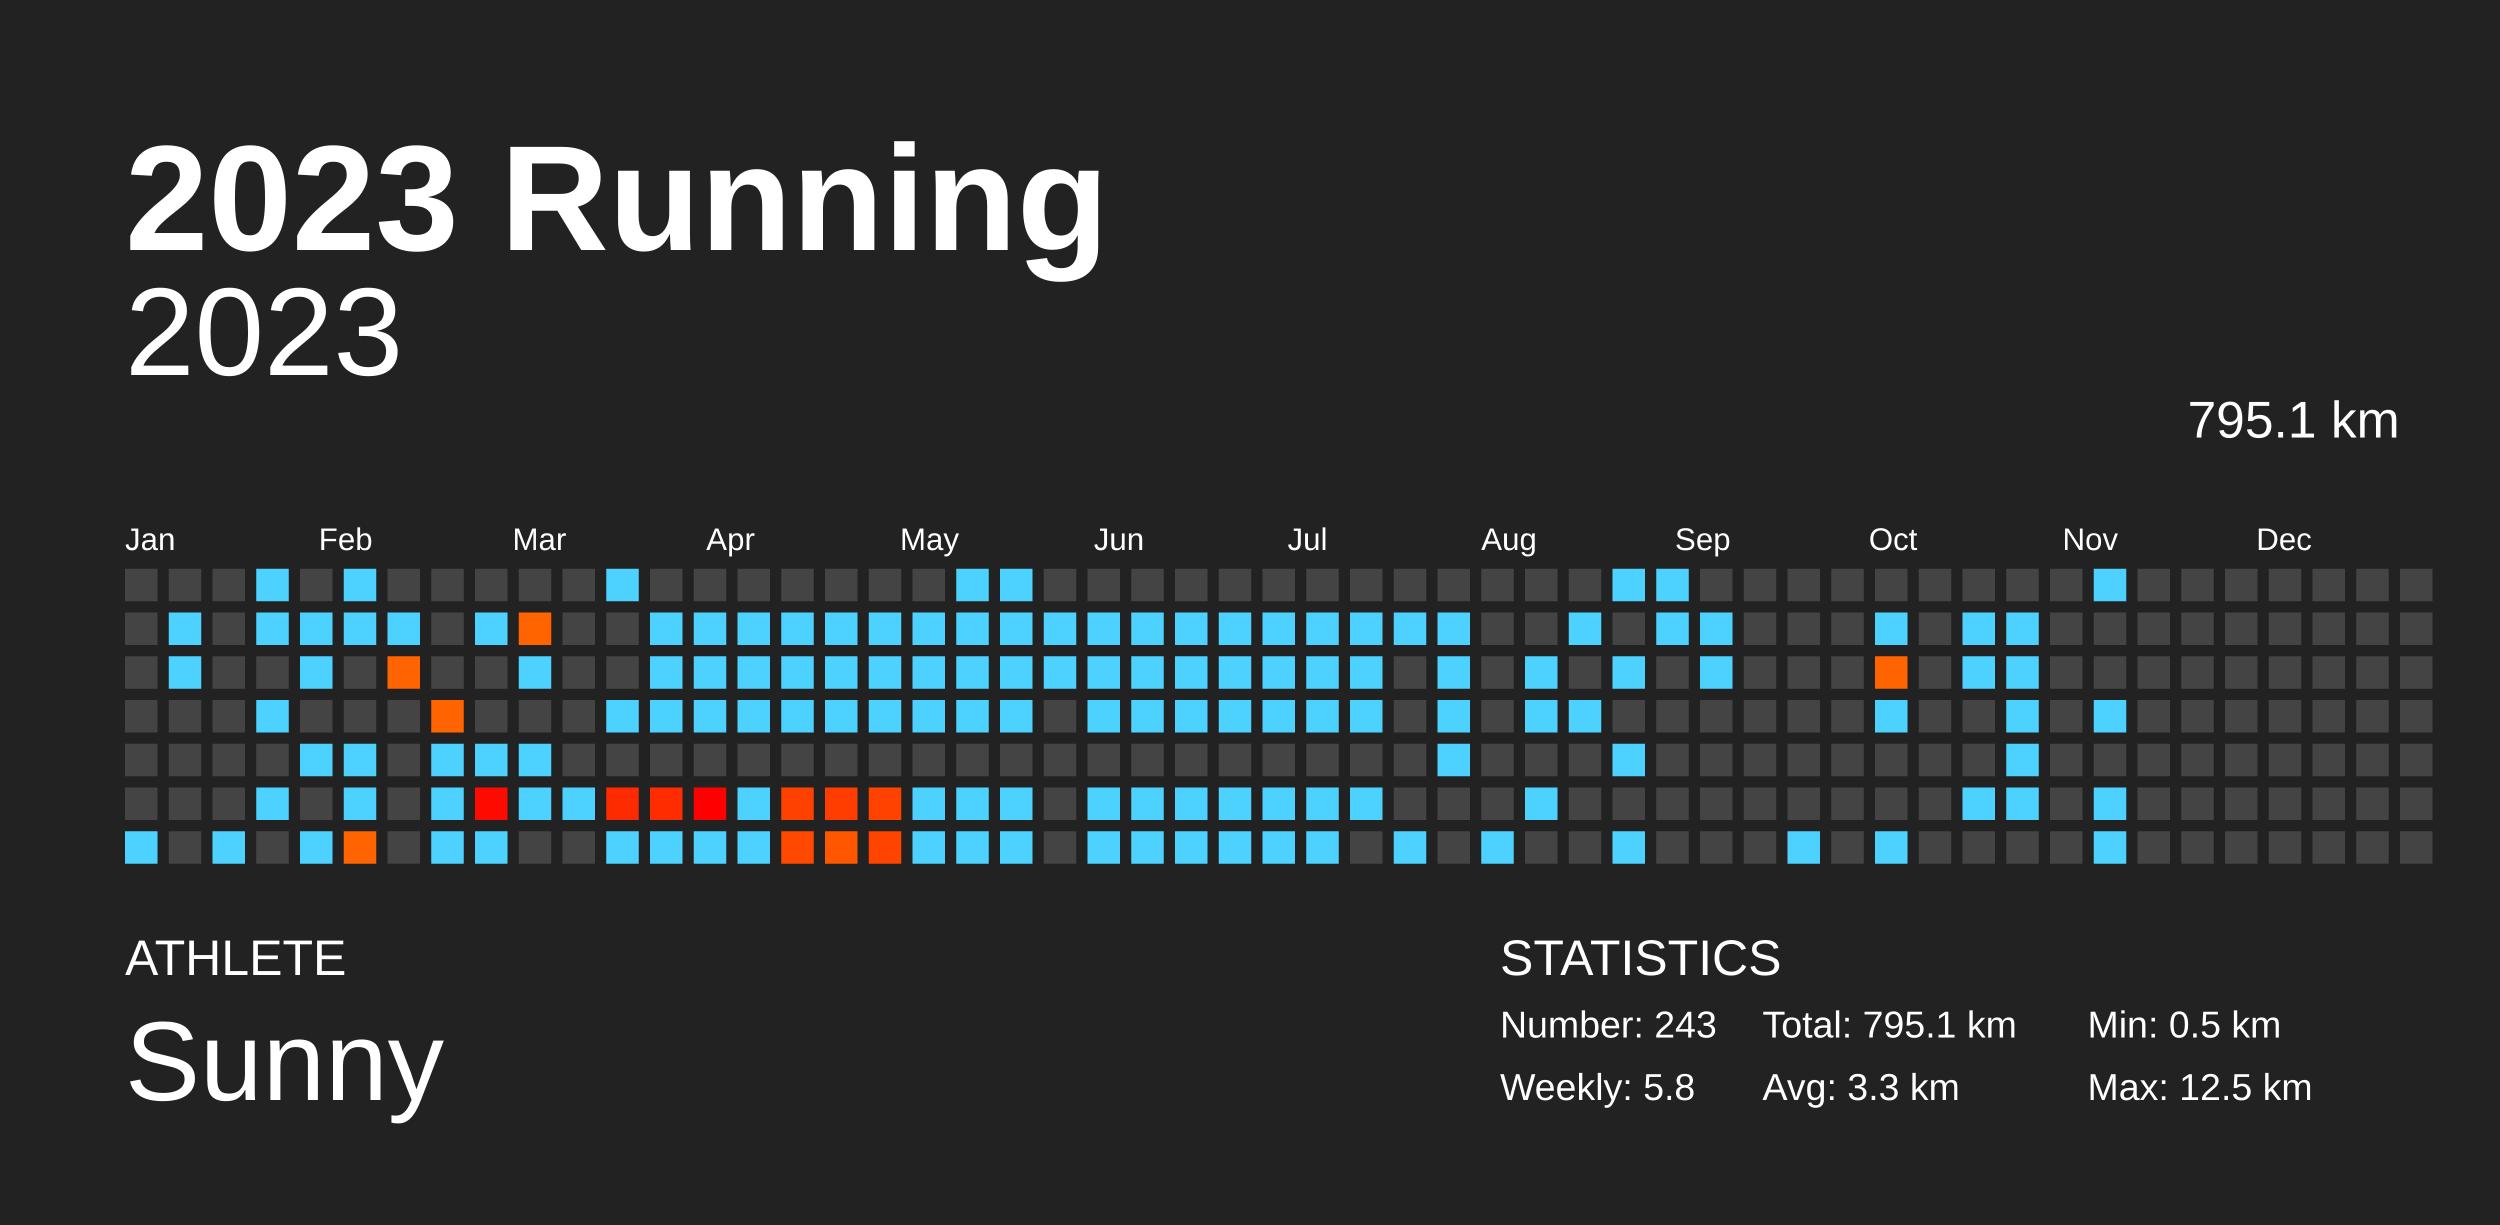
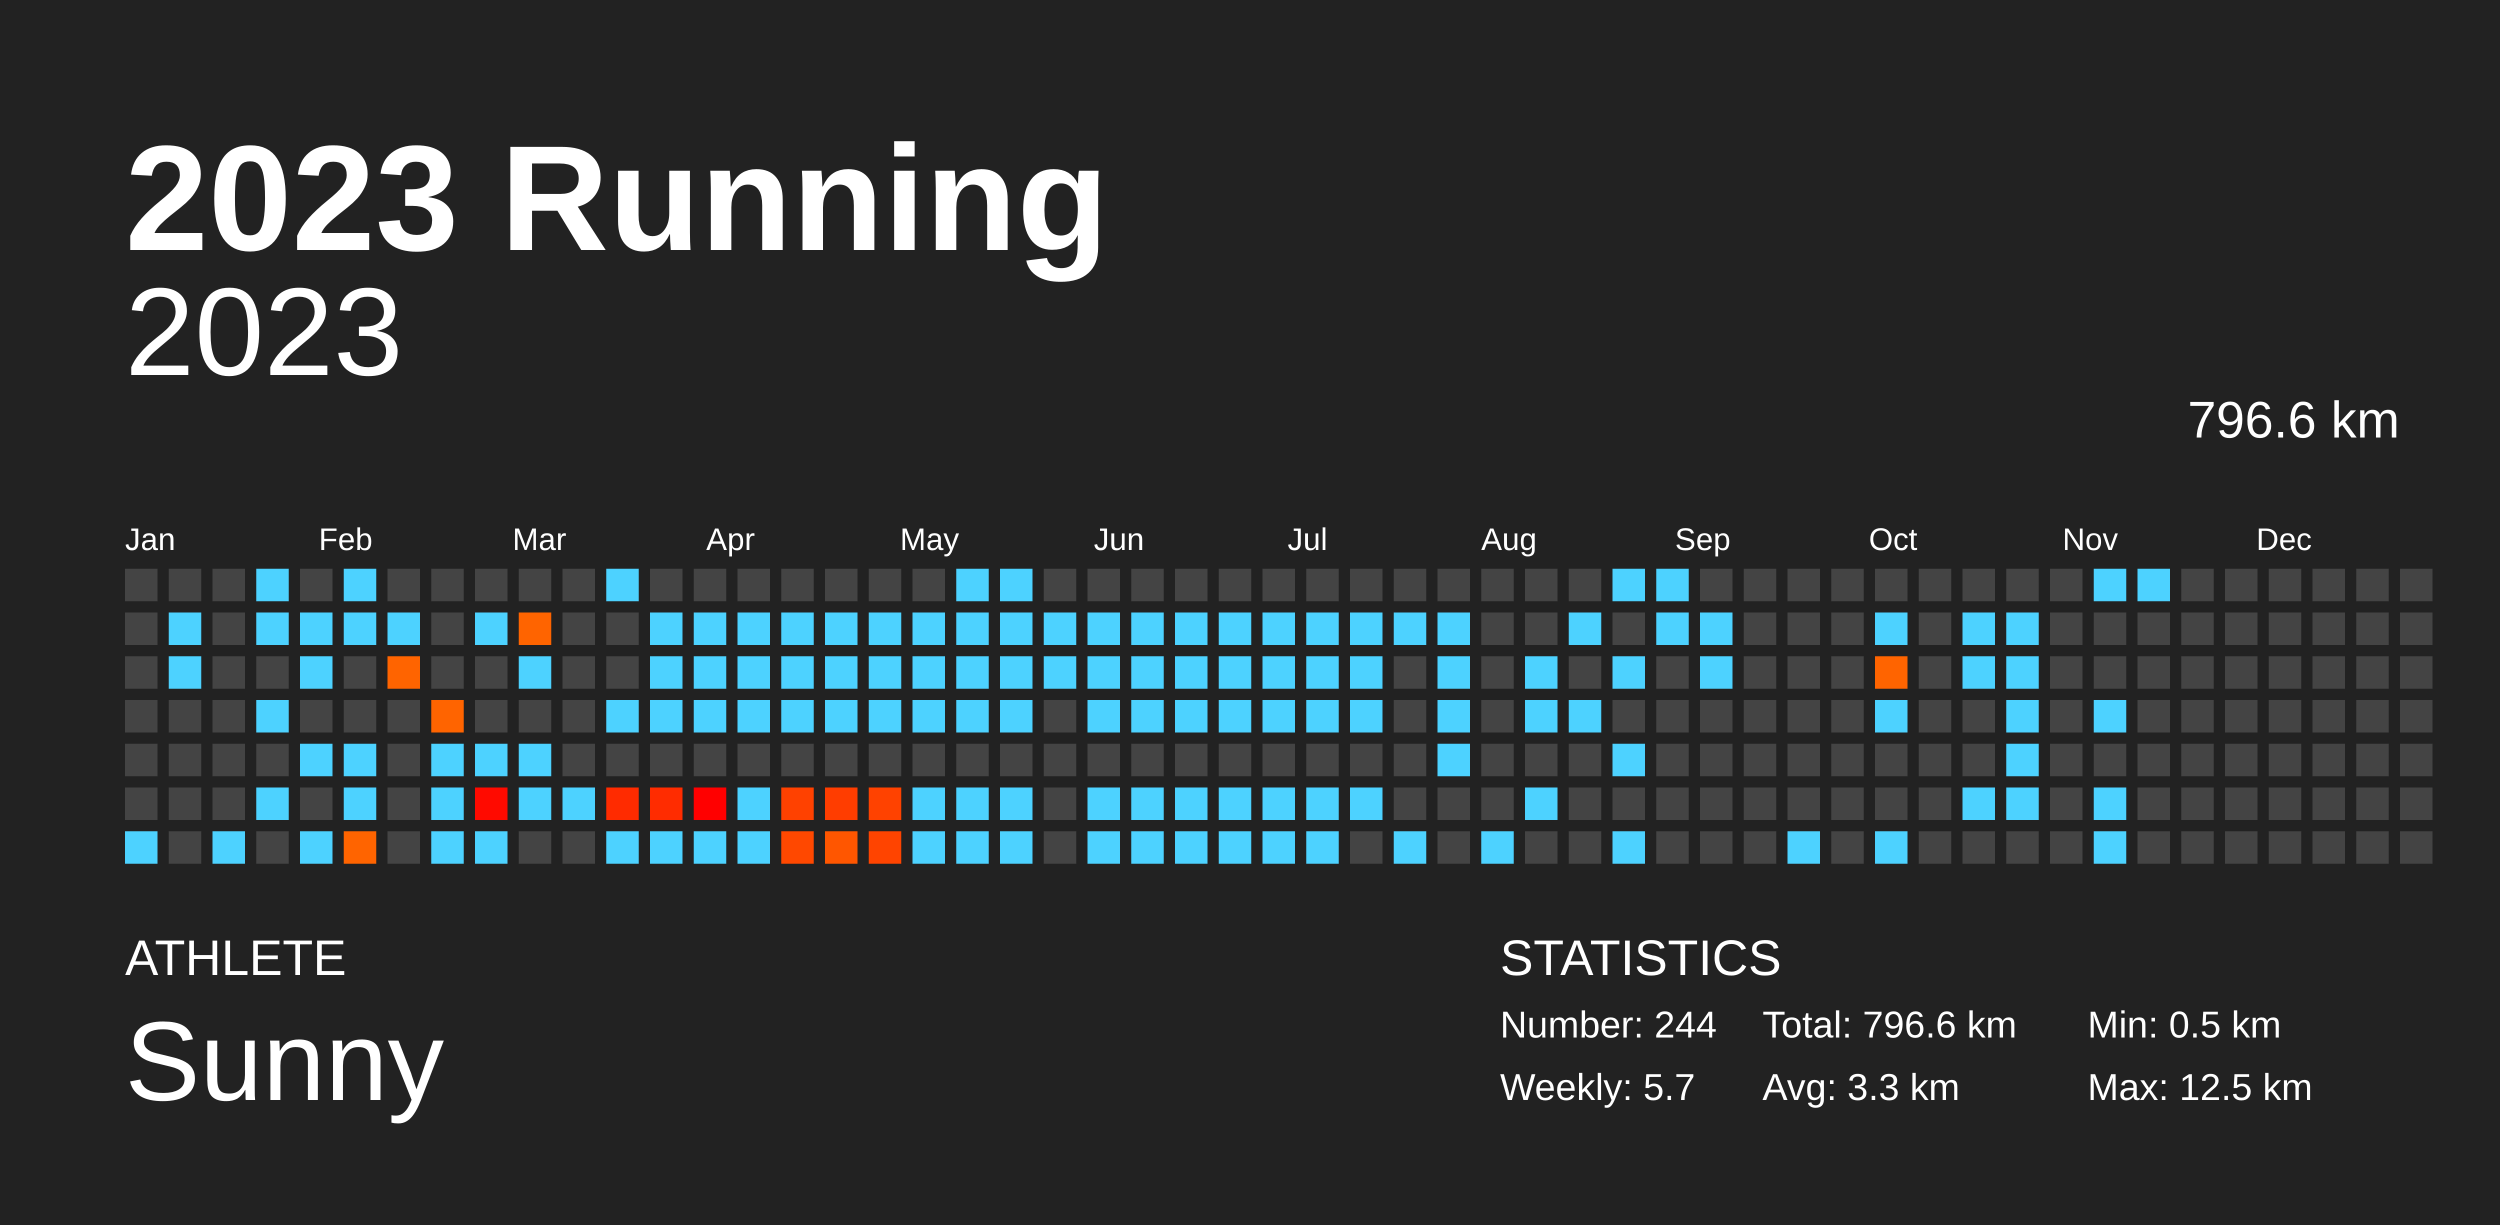
<svg xmlns="http://www.w3.org/2000/svg" baseProfile="full" height="98mm" version="1.1" viewBox="0,0,200,98" width="200mm">
  <defs />
  <rect fill="#222222" height="98" width="200" x="0" y="0" />
  <text fill="#FFFFFF" style="font-size:12px; font-family:Arial; font-weight:bold;" x="10" y="20">2023 Running</text>
  <text fill="#FFFFFF" style="font-size:4px; font-family:Arial" x="10" y="78">ATHLETE</text>
  <text fill="#FFFFFF" style="font-size:9px; font-family:Arial" x="10" y="88">Sunny</text>
  <text fill="#FFFFFF" style="font-size:4px; font-family:Arial" x="120" y="78">STATISTICS</text>
-   <text fill="#FFFFFF" style="font-size:3px; font-family:Arial" x="120" y="83">Number: 243</text>
-   <text fill="#FFFFFF" style="font-size:3px; font-family:Arial" x="120" y="88">Weekly: 5.8</text>
-   <text fill="#FFFFFF" style="font-size:3px; font-family:Arial" x="141" y="83">Total: 795.1 km</text>
+   <text fill="#FFFFFF" style="font-size:3px; font-family:Arial" x="120" y="83">Number: 244</text>
+   <text fill="#FFFFFF" style="font-size:3px; font-family:Arial" x="120" y="88">Weekly: 5.7</text>
+   <text fill="#FFFFFF" style="font-size:3px; font-family:Arial" x="141" y="83">Total: 796.6 km</text>
  <text fill="#FFFFFF" style="font-size:3px; font-family:Arial" x="141" y="88">Avg: 3.3 km</text>
  <text fill="#FFFFFF" style="font-size:3px; font-family:Arial" x="167" y="83">Min: 0.5 km</text>
  <text fill="#FFFFFF" style="font-size:3px; font-family:Arial" x="167" y="88">Max: 12.5 km</text>
  <text alignment-baseline="hanging" fill="#FFFFFF" style="font-size:10.0px; font-family:Arial;" x="10" y="30">2023</text>
-   <text alignment-baseline="hanging" fill="#FFFFFF" style="font-size:4.125px; font-family:Arial;" x="175" y="35">795.1 km</text>
+   <text alignment-baseline="hanging" fill="#FFFFFF" style="font-size:4.125px; font-family:Arial;" x="175" y="35">796.6 km</text>
  <text fill="#FFFFFF" style="font-size:2.5px; font-family:Arial" x="10.0" y="44">Jan</text>
  <text fill="#FFFFFF" style="font-size:2.5px; font-family:Arial" x="25.5" y="44">Feb</text>
  <text fill="#FFFFFF" style="font-size:2.5px; font-family:Arial" x="41.0" y="44">Mar</text>
  <text fill="#FFFFFF" style="font-size:2.5px; font-family:Arial" x="56.5" y="44">Apr</text>
  <text fill="#FFFFFF" style="font-size:2.5px; font-family:Arial" x="72.0" y="44">May</text>
  <text fill="#FFFFFF" style="font-size:2.5px; font-family:Arial" x="87.5" y="44">Jun</text>
  <text fill="#FFFFFF" style="font-size:2.5px; font-family:Arial" x="103.0" y="44">Jul</text>
  <text fill="#FFFFFF" style="font-size:2.5px; font-family:Arial" x="118.5" y="44">Aug</text>
  <text fill="#FFFFFF" style="font-size:2.5px; font-family:Arial" x="134.0" y="44">Sep</text>
  <text fill="#FFFFFF" style="font-size:2.5px; font-family:Arial" x="149.5" y="44">Oct</text>
  <text fill="#FFFFFF" style="font-size:2.5px; font-family:Arial" x="165.0" y="44">Nov</text>
  <text fill="#FFFFFF" style="font-size:2.5px; font-family:Arial" x="180.5" y="44">Dec</text>
  <rect fill="#444444" height="2.6" width="2.6" x="10.0" y="45.5" />
  <rect fill="#444444" height="2.6" width="2.6" x="10.0" y="49.0" />
  <rect fill="#444444" height="2.6" width="2.6" x="10.0" y="52.5" />
  <rect fill="#444444" height="2.6" width="2.6" x="10.0" y="56.0" />
  <rect fill="#444444" height="2.6" width="2.6" x="10.0" y="59.5" />
  <rect fill="#444444" height="2.6" width="2.6" x="10.0" y="63.0" />
  <rect fill="#4dd2ff" height="2.6" width="2.6" x="10.0" y="66.5" />
  <rect fill="#444444" height="2.6" width="2.6" x="13.5" y="45.5" />
  <rect fill="#4dd2ff" height="2.6" width="2.6" x="13.5" y="49.0" />
  <rect fill="#4dd2ff" height="2.6" width="2.6" x="13.5" y="52.5" />
  <rect fill="#444444" height="2.6" width="2.6" x="13.5" y="56.0" />
  <rect fill="#444444" height="2.6" width="2.6" x="13.5" y="59.5" />
  <rect fill="#444444" height="2.6" width="2.6" x="13.5" y="63.0" />
  <rect fill="#444444" height="2.6" width="2.6" x="13.5" y="66.5" />
  <rect fill="#444444" height="2.6" width="2.6" x="17.0" y="45.5" />
  <rect fill="#444444" height="2.6" width="2.6" x="17.0" y="49.0" />
  <rect fill="#444444" height="2.6" width="2.6" x="17.0" y="52.5" />
  <rect fill="#444444" height="2.6" width="2.6" x="17.0" y="56.0" />
  <rect fill="#444444" height="2.6" width="2.6" x="17.0" y="59.5" />
  <rect fill="#444444" height="2.6" width="2.6" x="17.0" y="63.0" />
  <rect fill="#4dd2ff" height="2.6" width="2.6" x="17.0" y="66.5" />
  <rect fill="#4dd2ff" height="2.6" width="2.6" x="20.5" y="45.5" />
  <rect fill="#4dd2ff" height="2.6" width="2.6" x="20.5" y="49.0" />
  <rect fill="#444444" height="2.6" width="2.6" x="20.5" y="52.5" />
  <rect fill="#4dd2ff" height="2.6" width="2.6" x="20.5" y="56.0" />
  <rect fill="#444444" height="2.6" width="2.6" x="20.5" y="59.5" />
  <rect fill="#4dd2ff" height="2.6" width="2.6" x="20.5" y="63.0" />
  <rect fill="#444444" height="2.6" width="2.6" x="20.5" y="66.5" />
  <rect fill="#444444" height="2.6" width="2.6" x="24.0" y="45.5" />
  <rect fill="#4dd2ff" height="2.6" width="2.6" x="24.0" y="49.0" />
  <rect fill="#4dd2ff" height="2.6" width="2.6" x="24.0" y="52.5" />
  <rect fill="#444444" height="2.6" width="2.6" x="24.0" y="56.0" />
  <rect fill="#4dd2ff" height="2.6" width="2.6" x="24.0" y="59.5" />
  <rect fill="#444444" height="2.6" width="2.6" x="24.0" y="63.0" />
  <rect fill="#4dd2ff" height="2.6" width="2.6" x="24.0" y="66.5" />
  <rect fill="#4dd2ff" height="2.6" width="2.6" x="27.5" y="45.5" />
  <rect fill="#4dd2ff" height="2.6" width="2.6" x="27.5" y="49.0" />
  <rect fill="#444444" height="2.6" width="2.6" x="27.5" y="52.5" />
  <rect fill="#444444" height="2.6" width="2.6" x="27.5" y="56.0" />
  <rect fill="#4dd2ff" height="2.6" width="2.6" x="27.5" y="59.5" />
  <rect fill="#4dd2ff" height="2.6" width="2.6" x="27.5" y="63.0" />
  <rect fill="#ff6400" height="2.6" width="2.6" x="27.5" y="66.5" />
  <rect fill="#444444" height="2.6" width="2.6" x="31.0" y="45.5" />
  <rect fill="#4dd2ff" height="2.6" width="2.6" x="31.0" y="49.0" />
  <rect fill="#ff6400" height="2.6" width="2.6" x="31.0" y="52.5" />
  <rect fill="#444444" height="2.6" width="2.6" x="31.0" y="56.0" />
  <rect fill="#444444" height="2.6" width="2.6" x="31.0" y="59.5" />
  <rect fill="#444444" height="2.6" width="2.6" x="31.0" y="63.0" />
  <rect fill="#444444" height="2.6" width="2.6" x="31.0" y="66.5" />
  <rect fill="#444444" height="2.6" width="2.6" x="34.5" y="45.5" />
  <rect fill="#444444" height="2.6" width="2.6" x="34.5" y="49.0" />
  <rect fill="#444444" height="2.6" width="2.6" x="34.5" y="52.5" />
  <rect fill="#ff6400" height="2.6" width="2.6" x="34.5" y="56.0" />
  <rect fill="#4dd2ff" height="2.6" width="2.6" x="34.5" y="59.5" />
  <rect fill="#4dd2ff" height="2.6" width="2.6" x="34.5" y="63.0" />
  <rect fill="#4dd2ff" height="2.6" width="2.6" x="34.5" y="66.5" />
  <rect fill="#444444" height="2.6" width="2.6" x="38.0" y="45.5" />
  <rect fill="#4dd2ff" height="2.6" width="2.6" x="38.0" y="49.0" />
  <rect fill="#444444" height="2.6" width="2.6" x="38.0" y="52.5" />
  <rect fill="#444444" height="2.6" width="2.6" x="38.0" y="56.0" />
  <rect fill="#4dd2ff" height="2.6" width="2.6" x="38.0" y="59.5" />
  <rect fill="#ff0a00" height="2.6" width="2.6" x="38.0" y="63.0" />
  <rect fill="#4dd2ff" height="2.6" width="2.6" x="38.0" y="66.5" />
  <rect fill="#444444" height="2.6" width="2.6" x="41.5" y="45.5" />
  <rect fill="#ff6400" height="2.6" width="2.6" x="41.5" y="49.0" />
  <rect fill="#4dd2ff" height="2.6" width="2.6" x="41.5" y="52.5" />
  <rect fill="#444444" height="2.6" width="2.6" x="41.5" y="56.0" />
  <rect fill="#4dd2ff" height="2.6" width="2.6" x="41.5" y="59.5" />
  <rect fill="#4dd2ff" height="2.6" width="2.6" x="41.5" y="63.0" />
  <rect fill="#444444" height="2.6" width="2.6" x="41.5" y="66.5" />
  <rect fill="#444444" height="2.6" width="2.6" x="45.0" y="45.5" />
  <rect fill="#444444" height="2.6" width="2.6" x="45.0" y="49.0" />
  <rect fill="#444444" height="2.6" width="2.6" x="45.0" y="52.5" />
  <rect fill="#444444" height="2.6" width="2.6" x="45.0" y="56.0" />
  <rect fill="#444444" height="2.6" width="2.6" x="45.0" y="59.5" />
  <rect fill="#4dd2ff" height="2.6" width="2.6" x="45.0" y="63.0" />
  <rect fill="#444444" height="2.6" width="2.6" x="45.0" y="66.5" />
  <rect fill="#4dd2ff" height="2.6" width="2.6" x="48.5" y="45.5" />
  <rect fill="#444444" height="2.6" width="2.6" x="48.5" y="49.0" />
  <rect fill="#444444" height="2.6" width="2.6" x="48.5" y="52.5" />
  <rect fill="#4dd2ff" height="2.6" width="2.6" x="48.5" y="56.0" />
  <rect fill="#444444" height="2.6" width="2.6" x="48.5" y="59.5" />
  <rect fill="#ff2b00" height="2.6" width="2.6" x="48.5" y="63.0" />
  <rect fill="#4dd2ff" height="2.6" width="2.6" x="48.5" y="66.5" />
  <rect fill="#444444" height="2.6" width="2.6" x="52.0" y="45.5" />
  <rect fill="#4dd2ff" height="2.6" width="2.6" x="52.0" y="49.0" />
  <rect fill="#4dd2ff" height="2.6" width="2.6" x="52.0" y="52.5" />
  <rect fill="#4dd2ff" height="2.6" width="2.6" x="52.0" y="56.0" />
  <rect fill="#444444" height="2.6" width="2.6" x="52.0" y="59.5" />
  <rect fill="#ff2c00" height="2.6" width="2.6" x="52.0" y="63.0" />
  <rect fill="#4dd2ff" height="2.6" width="2.6" x="52.0" y="66.5" />
  <rect fill="#444444" height="2.6" width="2.6" x="55.5" y="45.5" />
  <rect fill="#4dd2ff" height="2.6" width="2.6" x="55.5" y="49.0" />
  <rect fill="#4dd2ff" height="2.6" width="2.6" x="55.5" y="52.5" />
  <rect fill="#4dd2ff" height="2.6" width="2.6" x="55.5" y="56.0" />
  <rect fill="#444444" height="2.6" width="2.6" x="55.5" y="59.5" />
  <rect fill="#ff0000" height="2.6" width="2.6" x="55.5" y="63.0" />
  <rect fill="#4dd2ff" height="2.6" width="2.6" x="55.5" y="66.5" />
  <rect fill="#444444" height="2.6" width="2.6" x="59.0" y="45.5" />
  <rect fill="#4dd2ff" height="2.6" width="2.6" x="59.0" y="49.0" />
  <rect fill="#4dd2ff" height="2.6" width="2.6" x="59.0" y="52.5" />
  <rect fill="#4dd2ff" height="2.6" width="2.6" x="59.0" y="56.0" />
  <rect fill="#444444" height="2.6" width="2.6" x="59.0" y="59.5" />
  <rect fill="#4dd2ff" height="2.6" width="2.6" x="59.0" y="63.0" />
  <rect fill="#4dd2ff" height="2.6" width="2.6" x="59.0" y="66.5" />
  <rect fill="#444444" height="2.6" width="2.6" x="62.5" y="45.5" />
  <rect fill="#4dd2ff" height="2.6" width="2.6" x="62.5" y="49.0" />
  <rect fill="#4dd2ff" height="2.6" width="2.6" x="62.5" y="52.5" />
  <rect fill="#4dd2ff" height="2.6" width="2.6" x="62.5" y="56.0" />
  <rect fill="#444444" height="2.6" width="2.6" x="62.5" y="59.5" />
  <rect fill="#ff4100" height="2.6" width="2.6" x="62.5" y="63.0" />
  <rect fill="#ff4800" height="2.6" width="2.6" x="62.5" y="66.5" />
  <rect fill="#444444" height="2.6" width="2.6" x="66.0" y="45.5" />
  <rect fill="#4dd2ff" height="2.6" width="2.6" x="66.0" y="49.0" />
  <rect fill="#4dd2ff" height="2.6" width="2.6" x="66.0" y="52.5" />
  <rect fill="#4dd2ff" height="2.6" width="2.6" x="66.0" y="56.0" />
  <rect fill="#444444" height="2.6" width="2.6" x="66.0" y="59.5" />
  <rect fill="#ff3d00" height="2.6" width="2.6" x="66.0" y="63.0" />
  <rect fill="#ff5600" height="2.6" width="2.6" x="66.0" y="66.5" />
  <rect fill="#444444" height="2.6" width="2.6" x="69.5" y="45.5" />
  <rect fill="#4dd2ff" height="2.6" width="2.6" x="69.5" y="49.0" />
  <rect fill="#4dd2ff" height="2.6" width="2.6" x="69.5" y="52.5" />
  <rect fill="#4dd2ff" height="2.6" width="2.6" x="69.5" y="56.0" />
  <rect fill="#444444" height="2.6" width="2.6" x="69.5" y="59.5" />
  <rect fill="#ff4200" height="2.6" width="2.6" x="69.5" y="63.0" />
  <rect fill="#ff4400" height="2.6" width="2.6" x="69.5" y="66.5" />
  <rect fill="#444444" height="2.6" width="2.6" x="73.0" y="45.5" />
  <rect fill="#4dd2ff" height="2.6" width="2.6" x="73.0" y="49.0" />
  <rect fill="#4dd2ff" height="2.6" width="2.6" x="73.0" y="52.5" />
  <rect fill="#4dd2ff" height="2.6" width="2.6" x="73.0" y="56.0" />
  <rect fill="#444444" height="2.6" width="2.6" x="73.0" y="59.5" />
  <rect fill="#4dd2ff" height="2.6" width="2.6" x="73.0" y="63.0" />
  <rect fill="#4dd2ff" height="2.6" width="2.6" x="73.0" y="66.5" />
  <rect fill="#4dd2ff" height="2.6" width="2.6" x="76.5" y="45.5" />
  <rect fill="#4dd2ff" height="2.6" width="2.6" x="76.5" y="49.0" />
  <rect fill="#4dd2ff" height="2.6" width="2.6" x="76.5" y="52.5" />
  <rect fill="#4dd2ff" height="2.6" width="2.6" x="76.5" y="56.0" />
  <rect fill="#444444" height="2.6" width="2.6" x="76.5" y="59.5" />
  <rect fill="#4dd2ff" height="2.6" width="2.6" x="76.5" y="63.0" />
  <rect fill="#4dd2ff" height="2.6" width="2.6" x="76.5" y="66.5" />
  <rect fill="#4dd2ff" height="2.6" width="2.6" x="80.0" y="45.5" />
  <rect fill="#4dd2ff" height="2.6" width="2.6" x="80.0" y="49.0" />
  <rect fill="#4dd2ff" height="2.6" width="2.6" x="80.0" y="52.5" />
  <rect fill="#4dd2ff" height="2.6" width="2.6" x="80.0" y="56.0" />
  <rect fill="#444444" height="2.6" width="2.6" x="80.0" y="59.5" />
  <rect fill="#4dd2ff" height="2.6" width="2.6" x="80.0" y="63.0" />
  <rect fill="#4dd2ff" height="2.6" width="2.6" x="80.0" y="66.5" />
  <rect fill="#444444" height="2.6" width="2.6" x="83.5" y="45.5" />
  <rect fill="#4dd2ff" height="2.6" width="2.6" x="83.5" y="49.0" />
  <rect fill="#4dd2ff" height="2.6" width="2.6" x="83.5" y="52.5" />
  <rect fill="#444444" height="2.6" width="2.6" x="83.5" y="56.0" />
  <rect fill="#444444" height="2.6" width="2.6" x="83.5" y="59.5" />
  <rect fill="#444444" height="2.6" width="2.6" x="83.5" y="63.0" />
  <rect fill="#444444" height="2.6" width="2.6" x="83.5" y="66.5" />
  <rect fill="#444444" height="2.6" width="2.6" x="87.0" y="45.5" />
  <rect fill="#4dd2ff" height="2.6" width="2.6" x="87.0" y="49.0" />
  <rect fill="#4dd2ff" height="2.6" width="2.6" x="87.0" y="52.5" />
  <rect fill="#4dd2ff" height="2.6" width="2.6" x="87.0" y="56.0" />
  <rect fill="#444444" height="2.6" width="2.6" x="87.0" y="59.5" />
  <rect fill="#4dd2ff" height="2.6" width="2.6" x="87.0" y="63.0" />
  <rect fill="#4dd2ff" height="2.6" width="2.6" x="87.0" y="66.5" />
  <rect fill="#444444" height="2.6" width="2.6" x="90.5" y="45.5" />
  <rect fill="#4dd2ff" height="2.6" width="2.6" x="90.5" y="49.0" />
  <rect fill="#4dd2ff" height="2.6" width="2.6" x="90.5" y="52.5" />
  <rect fill="#4dd2ff" height="2.6" width="2.6" x="90.5" y="56.0" />
  <rect fill="#444444" height="2.6" width="2.6" x="90.5" y="59.5" />
  <rect fill="#4dd2ff" height="2.6" width="2.6" x="90.5" y="63.0" />
  <rect fill="#4dd2ff" height="2.6" width="2.6" x="90.5" y="66.5" />
  <rect fill="#444444" height="2.6" width="2.6" x="94.0" y="45.5" />
  <rect fill="#4dd2ff" height="2.6" width="2.6" x="94.0" y="49.0" />
  <rect fill="#4dd2ff" height="2.6" width="2.6" x="94.0" y="52.5" />
  <rect fill="#4dd2ff" height="2.6" width="2.6" x="94.0" y="56.0" />
  <rect fill="#444444" height="2.6" width="2.6" x="94.0" y="59.5" />
  <rect fill="#4dd2ff" height="2.6" width="2.6" x="94.0" y="63.0" />
  <rect fill="#4dd2ff" height="2.6" width="2.6" x="94.0" y="66.5" />
  <rect fill="#444444" height="2.6" width="2.6" x="97.5" y="45.5" />
  <rect fill="#4dd2ff" height="2.6" width="2.6" x="97.5" y="49.0" />
  <rect fill="#4dd2ff" height="2.6" width="2.6" x="97.5" y="52.5" />
  <rect fill="#4dd2ff" height="2.6" width="2.6" x="97.5" y="56.0" />
  <rect fill="#444444" height="2.6" width="2.6" x="97.5" y="59.5" />
  <rect fill="#4dd2ff" height="2.6" width="2.6" x="97.5" y="63.0" />
  <rect fill="#4dd2ff" height="2.6" width="2.6" x="97.5" y="66.5" />
  <rect fill="#444444" height="2.6" width="2.6" x="101.0" y="45.5" />
  <rect fill="#4dd2ff" height="2.6" width="2.6" x="101.0" y="49.0" />
  <rect fill="#4dd2ff" height="2.6" width="2.6" x="101.0" y="52.5" />
  <rect fill="#4dd2ff" height="2.6" width="2.6" x="101.0" y="56.0" />
  <rect fill="#444444" height="2.6" width="2.6" x="101.0" y="59.5" />
  <rect fill="#4dd2ff" height="2.6" width="2.6" x="101.0" y="63.0" />
  <rect fill="#4dd2ff" height="2.6" width="2.6" x="101.0" y="66.5" />
  <rect fill="#444444" height="2.6" width="2.6" x="104.5" y="45.5" />
  <rect fill="#4dd2ff" height="2.6" width="2.6" x="104.5" y="49.0" />
  <rect fill="#4dd2ff" height="2.6" width="2.6" x="104.5" y="52.5" />
  <rect fill="#4dd2ff" height="2.6" width="2.6" x="104.5" y="56.0" />
  <rect fill="#444444" height="2.6" width="2.6" x="104.5" y="59.5" />
  <rect fill="#4dd2ff" height="2.6" width="2.6" x="104.5" y="63.0" />
  <rect fill="#4dd2ff" height="2.6" width="2.6" x="104.5" y="66.5" />
  <rect fill="#444444" height="2.6" width="2.6" x="108.0" y="45.5" />
  <rect fill="#4dd2ff" height="2.6" width="2.6" x="108.0" y="49.0" />
  <rect fill="#4dd2ff" height="2.6" width="2.6" x="108.0" y="52.5" />
  <rect fill="#4dd2ff" height="2.6" width="2.6" x="108.0" y="56.0" />
  <rect fill="#444444" height="2.6" width="2.6" x="108.0" y="59.5" />
  <rect fill="#4dd2ff" height="2.6" width="2.6" x="108.0" y="63.0" />
  <rect fill="#444444" height="2.6" width="2.6" x="108.0" y="66.5" />
  <rect fill="#444444" height="2.6" width="2.6" x="111.5" y="45.5" />
  <rect fill="#4dd2ff" height="2.6" width="2.6" x="111.5" y="49.0" />
  <rect fill="#444444" height="2.6" width="2.6" x="111.5" y="52.5" />
  <rect fill="#444444" height="2.6" width="2.6" x="111.5" y="56.0" />
  <rect fill="#444444" height="2.6" width="2.6" x="111.5" y="59.5" />
  <rect fill="#444444" height="2.6" width="2.6" x="111.5" y="63.0" />
  <rect fill="#4dd2ff" height="2.6" width="2.6" x="111.5" y="66.5" />
  <rect fill="#444444" height="2.6" width="2.6" x="115.0" y="45.5" />
  <rect fill="#4dd2ff" height="2.6" width="2.6" x="115.0" y="49.0" />
  <rect fill="#4dd2ff" height="2.6" width="2.6" x="115.0" y="52.5" />
  <rect fill="#4dd2ff" height="2.6" width="2.6" x="115.0" y="56.0" />
  <rect fill="#4dd2ff" height="2.6" width="2.6" x="115.0" y="59.5" />
  <rect fill="#444444" height="2.6" width="2.6" x="115.0" y="63.0" />
  <rect fill="#444444" height="2.6" width="2.6" x="115.0" y="66.5" />
  <rect fill="#444444" height="2.6" width="2.6" x="118.5" y="45.5" />
  <rect fill="#444444" height="2.6" width="2.6" x="118.5" y="49.0" />
  <rect fill="#444444" height="2.6" width="2.6" x="118.5" y="52.5" />
  <rect fill="#444444" height="2.6" width="2.6" x="118.5" y="56.0" />
  <rect fill="#444444" height="2.6" width="2.6" x="118.5" y="59.5" />
  <rect fill="#444444" height="2.6" width="2.6" x="118.5" y="63.0" />
  <rect fill="#4dd2ff" height="2.6" width="2.6" x="118.5" y="66.5" />
  <rect fill="#444444" height="2.6" width="2.6" x="122.0" y="45.5" />
  <rect fill="#444444" height="2.6" width="2.6" x="122.0" y="49.0" />
  <rect fill="#4dd2ff" height="2.6" width="2.6" x="122.0" y="52.5" />
  <rect fill="#4dd2ff" height="2.6" width="2.6" x="122.0" y="56.0" />
  <rect fill="#444444" height="2.6" width="2.6" x="122.0" y="59.5" />
  <rect fill="#4dd2ff" height="2.6" width="2.6" x="122.0" y="63.0" />
  <rect fill="#444444" height="2.6" width="2.6" x="122.0" y="66.5" />
  <rect fill="#444444" height="2.6" width="2.6" x="125.5" y="45.5" />
  <rect fill="#4dd2ff" height="2.6" width="2.6" x="125.5" y="49.0" />
  <rect fill="#444444" height="2.6" width="2.6" x="125.5" y="52.5" />
  <rect fill="#4dd2ff" height="2.6" width="2.6" x="125.5" y="56.0" />
  <rect fill="#444444" height="2.6" width="2.6" x="125.5" y="59.5" />
  <rect fill="#444444" height="2.6" width="2.6" x="125.5" y="63.0" />
  <rect fill="#444444" height="2.6" width="2.6" x="125.5" y="66.5" />
  <rect fill="#4dd2ff" height="2.6" width="2.6" x="129.0" y="45.5" />
  <rect fill="#444444" height="2.6" width="2.6" x="129.0" y="49.0" />
  <rect fill="#4dd2ff" height="2.6" width="2.6" x="129.0" y="52.5" />
  <rect fill="#444444" height="2.6" width="2.6" x="129.0" y="56.0" />
  <rect fill="#4dd2ff" height="2.6" width="2.6" x="129.0" y="59.5" />
  <rect fill="#444444" height="2.6" width="2.6" x="129.0" y="63.0" />
  <rect fill="#4dd2ff" height="2.6" width="2.6" x="129.0" y="66.5" />
  <rect fill="#4dd2ff" height="2.6" width="2.6" x="132.5" y="45.5" />
  <rect fill="#4dd2ff" height="2.6" width="2.6" x="132.5" y="49.0" />
  <rect fill="#444444" height="2.6" width="2.6" x="132.5" y="52.5" />
  <rect fill="#444444" height="2.6" width="2.6" x="132.5" y="56.0" />
  <rect fill="#444444" height="2.6" width="2.6" x="132.5" y="59.5" />
  <rect fill="#444444" height="2.6" width="2.6" x="132.5" y="63.0" />
  <rect fill="#444444" height="2.6" width="2.6" x="132.5" y="66.5" />
  <rect fill="#444444" height="2.6" width="2.6" x="136.0" y="45.5" />
  <rect fill="#4dd2ff" height="2.6" width="2.6" x="136.0" y="49.0" />
  <rect fill="#4dd2ff" height="2.6" width="2.6" x="136.0" y="52.5" />
  <rect fill="#444444" height="2.6" width="2.6" x="136.0" y="56.0" />
  <rect fill="#444444" height="2.6" width="2.6" x="136.0" y="59.5" />
  <rect fill="#444444" height="2.6" width="2.6" x="136.0" y="63.0" />
  <rect fill="#444444" height="2.6" width="2.6" x="136.0" y="66.5" />
  <rect fill="#444444" height="2.6" width="2.6" x="139.5" y="45.5" />
  <rect fill="#444444" height="2.6" width="2.6" x="139.5" y="49.0" />
  <rect fill="#444444" height="2.6" width="2.6" x="139.5" y="52.5" />
  <rect fill="#444444" height="2.6" width="2.6" x="139.5" y="56.0" />
  <rect fill="#444444" height="2.6" width="2.6" x="139.5" y="59.5" />
  <rect fill="#444444" height="2.6" width="2.6" x="139.5" y="63.0" />
  <rect fill="#444444" height="2.6" width="2.6" x="139.5" y="66.5" />
  <rect fill="#444444" height="2.6" width="2.6" x="143.0" y="45.5" />
  <rect fill="#444444" height="2.6" width="2.6" x="143.0" y="49.0" />
  <rect fill="#444444" height="2.6" width="2.6" x="143.0" y="52.5" />
  <rect fill="#444444" height="2.6" width="2.6" x="143.0" y="56.0" />
  <rect fill="#444444" height="2.6" width="2.6" x="143.0" y="59.5" />
  <rect fill="#444444" height="2.6" width="2.6" x="143.0" y="63.0" />
  <rect fill="#4dd2ff" height="2.6" width="2.6" x="143.0" y="66.5" />
  <rect fill="#444444" height="2.6" width="2.6" x="146.5" y="45.5" />
  <rect fill="#444444" height="2.6" width="2.6" x="146.5" y="49.0" />
  <rect fill="#444444" height="2.6" width="2.6" x="146.5" y="52.5" />
  <rect fill="#444444" height="2.6" width="2.6" x="146.5" y="56.0" />
  <rect fill="#444444" height="2.6" width="2.6" x="146.5" y="59.5" />
  <rect fill="#444444" height="2.6" width="2.6" x="146.5" y="63.0" />
  <rect fill="#444444" height="2.6" width="2.6" x="146.5" y="66.5" />
  <rect fill="#444444" height="2.6" width="2.6" x="150.0" y="45.5" />
  <rect fill="#4dd2ff" height="2.6" width="2.6" x="150.0" y="49.0" />
  <rect fill="#ff6400" height="2.6" width="2.6" x="150.0" y="52.5" />
  <rect fill="#4dd2ff" height="2.6" width="2.6" x="150.0" y="56.0" />
  <rect fill="#444444" height="2.6" width="2.6" x="150.0" y="59.5" />
  <rect fill="#444444" height="2.6" width="2.6" x="150.0" y="63.0" />
  <rect fill="#4dd2ff" height="2.6" width="2.6" x="150.0" y="66.5" />
  <rect fill="#444444" height="2.6" width="2.6" x="153.5" y="45.5" />
  <rect fill="#444444" height="2.6" width="2.6" x="153.5" y="49.0" />
  <rect fill="#444444" height="2.6" width="2.6" x="153.5" y="52.5" />
  <rect fill="#444444" height="2.6" width="2.6" x="153.5" y="56.0" />
  <rect fill="#444444" height="2.6" width="2.6" x="153.5" y="59.5" />
  <rect fill="#444444" height="2.6" width="2.6" x="153.5" y="63.0" />
  <rect fill="#444444" height="2.6" width="2.6" x="153.5" y="66.5" />
  <rect fill="#444444" height="2.6" width="2.6" x="157.0" y="45.5" />
  <rect fill="#4dd2ff" height="2.6" width="2.6" x="157.0" y="49.0" />
  <rect fill="#4dd2ff" height="2.6" width="2.6" x="157.0" y="52.5" />
  <rect fill="#444444" height="2.6" width="2.6" x="157.0" y="56.0" />
  <rect fill="#444444" height="2.6" width="2.6" x="157.0" y="59.5" />
  <rect fill="#4dd2ff" height="2.6" width="2.6" x="157.0" y="63.0" />
  <rect fill="#444444" height="2.6" width="2.6" x="157.0" y="66.5" />
  <rect fill="#444444" height="2.6" width="2.6" x="160.5" y="45.5" />
  <rect fill="#4dd2ff" height="2.6" width="2.6" x="160.5" y="49.0" />
  <rect fill="#4dd2ff" height="2.6" width="2.6" x="160.5" y="52.5" />
  <rect fill="#4dd2ff" height="2.6" width="2.6" x="160.5" y="56.0" />
  <rect fill="#4dd2ff" height="2.6" width="2.6" x="160.5" y="59.5" />
  <rect fill="#4dd2ff" height="2.6" width="2.6" x="160.5" y="63.0" />
  <rect fill="#444444" height="2.6" width="2.6" x="160.5" y="66.5" />
  <rect fill="#444444" height="2.6" width="2.6" x="164.0" y="45.5" />
  <rect fill="#444444" height="2.6" width="2.6" x="164.0" y="49.0" />
  <rect fill="#444444" height="2.6" width="2.6" x="164.0" y="52.5" />
  <rect fill="#444444" height="2.6" width="2.6" x="164.0" y="56.0" />
  <rect fill="#444444" height="2.6" width="2.6" x="164.0" y="59.5" />
  <rect fill="#444444" height="2.6" width="2.6" x="164.0" y="63.0" />
  <rect fill="#444444" height="2.6" width="2.6" x="164.0" y="66.5" />
  <rect fill="#4dd2ff" height="2.6" width="2.6" x="167.5" y="45.5" />
  <rect fill="#444444" height="2.6" width="2.6" x="167.5" y="49.0" />
  <rect fill="#444444" height="2.6" width="2.6" x="167.5" y="52.5" />
  <rect fill="#4dd2ff" height="2.6" width="2.6" x="167.5" y="56.0" />
  <rect fill="#444444" height="2.6" width="2.6" x="167.5" y="59.5" />
  <rect fill="#4dd2ff" height="2.6" width="2.6" x="167.5" y="63.0" />
  <rect fill="#4dd2ff" height="2.6" width="2.6" x="167.5" y="66.5" />
-   <rect fill="#444444" height="2.6" width="2.6" x="171.0" y="45.5" />
+   <rect fill="#4dd2ff" height="2.6" width="2.6" x="171.0" y="45.5" />
  <rect fill="#444444" height="2.6" width="2.6" x="171.0" y="49.0" />
  <rect fill="#444444" height="2.6" width="2.6" x="171.0" y="52.5" />
  <rect fill="#444444" height="2.6" width="2.6" x="171.0" y="56.0" />
  <rect fill="#444444" height="2.6" width="2.6" x="171.0" y="59.5" />
  <rect fill="#444444" height="2.6" width="2.6" x="171.0" y="63.0" />
  <rect fill="#444444" height="2.6" width="2.6" x="171.0" y="66.5" />
  <rect fill="#444444" height="2.6" width="2.6" x="174.5" y="45.5" />
  <rect fill="#444444" height="2.6" width="2.6" x="174.5" y="49.0" />
  <rect fill="#444444" height="2.6" width="2.6" x="174.5" y="52.5" />
  <rect fill="#444444" height="2.6" width="2.6" x="174.5" y="56.0" />
  <rect fill="#444444" height="2.6" width="2.6" x="174.5" y="59.5" />
  <rect fill="#444444" height="2.6" width="2.6" x="174.5" y="63.0" />
  <rect fill="#444444" height="2.6" width="2.6" x="174.5" y="66.5" />
  <rect fill="#444444" height="2.6" width="2.6" x="178.0" y="45.5" />
  <rect fill="#444444" height="2.6" width="2.6" x="178.0" y="49.0" />
  <rect fill="#444444" height="2.6" width="2.6" x="178.0" y="52.5" />
  <rect fill="#444444" height="2.6" width="2.6" x="178.0" y="56.0" />
  <rect fill="#444444" height="2.6" width="2.6" x="178.0" y="59.5" />
  <rect fill="#444444" height="2.6" width="2.6" x="178.0" y="63.0" />
  <rect fill="#444444" height="2.6" width="2.6" x="178.0" y="66.5" />
  <rect fill="#444444" height="2.6" width="2.6" x="181.5" y="45.5" />
  <rect fill="#444444" height="2.6" width="2.6" x="181.5" y="49.0" />
  <rect fill="#444444" height="2.6" width="2.6" x="181.5" y="52.5" />
  <rect fill="#444444" height="2.6" width="2.6" x="181.5" y="56.0" />
  <rect fill="#444444" height="2.6" width="2.6" x="181.5" y="59.5" />
  <rect fill="#444444" height="2.6" width="2.6" x="181.5" y="63.0" />
  <rect fill="#444444" height="2.6" width="2.6" x="181.5" y="66.5" />
  <rect fill="#444444" height="2.6" width="2.6" x="185.0" y="45.5" />
  <rect fill="#444444" height="2.6" width="2.6" x="185.0" y="49.0" />
  <rect fill="#444444" height="2.6" width="2.6" x="185.0" y="52.5" />
  <rect fill="#444444" height="2.6" width="2.6" x="185.0" y="56.0" />
  <rect fill="#444444" height="2.6" width="2.6" x="185.0" y="59.5" />
  <rect fill="#444444" height="2.6" width="2.6" x="185.0" y="63.0" />
  <rect fill="#444444" height="2.6" width="2.6" x="185.0" y="66.5" />
  <rect fill="#444444" height="2.6" width="2.6" x="188.5" y="45.5" />
  <rect fill="#444444" height="2.6" width="2.6" x="188.5" y="49.0" />
  <rect fill="#444444" height="2.6" width="2.6" x="188.5" y="52.5" />
  <rect fill="#444444" height="2.6" width="2.6" x="188.5" y="56.0" />
  <rect fill="#444444" height="2.6" width="2.6" x="188.5" y="59.5" />
  <rect fill="#444444" height="2.6" width="2.6" x="188.5" y="63.0" />
  <rect fill="#444444" height="2.6" width="2.6" x="188.5" y="66.5" />
  <rect fill="#444444" height="2.6" width="2.6" x="192.0" y="45.5" />
  <rect fill="#444444" height="2.6" width="2.6" x="192.0" y="49.0" />
  <rect fill="#444444" height="2.6" width="2.6" x="192.0" y="52.5" />
  <rect fill="#444444" height="2.6" width="2.6" x="192.0" y="56.0" />
  <rect fill="#444444" height="2.6" width="2.6" x="192.0" y="59.5" />
  <rect fill="#444444" height="2.6" width="2.6" x="192.0" y="63.0" />
  <rect fill="#444444" height="2.6" width="2.6" x="192.0" y="66.5" />
</svg>
